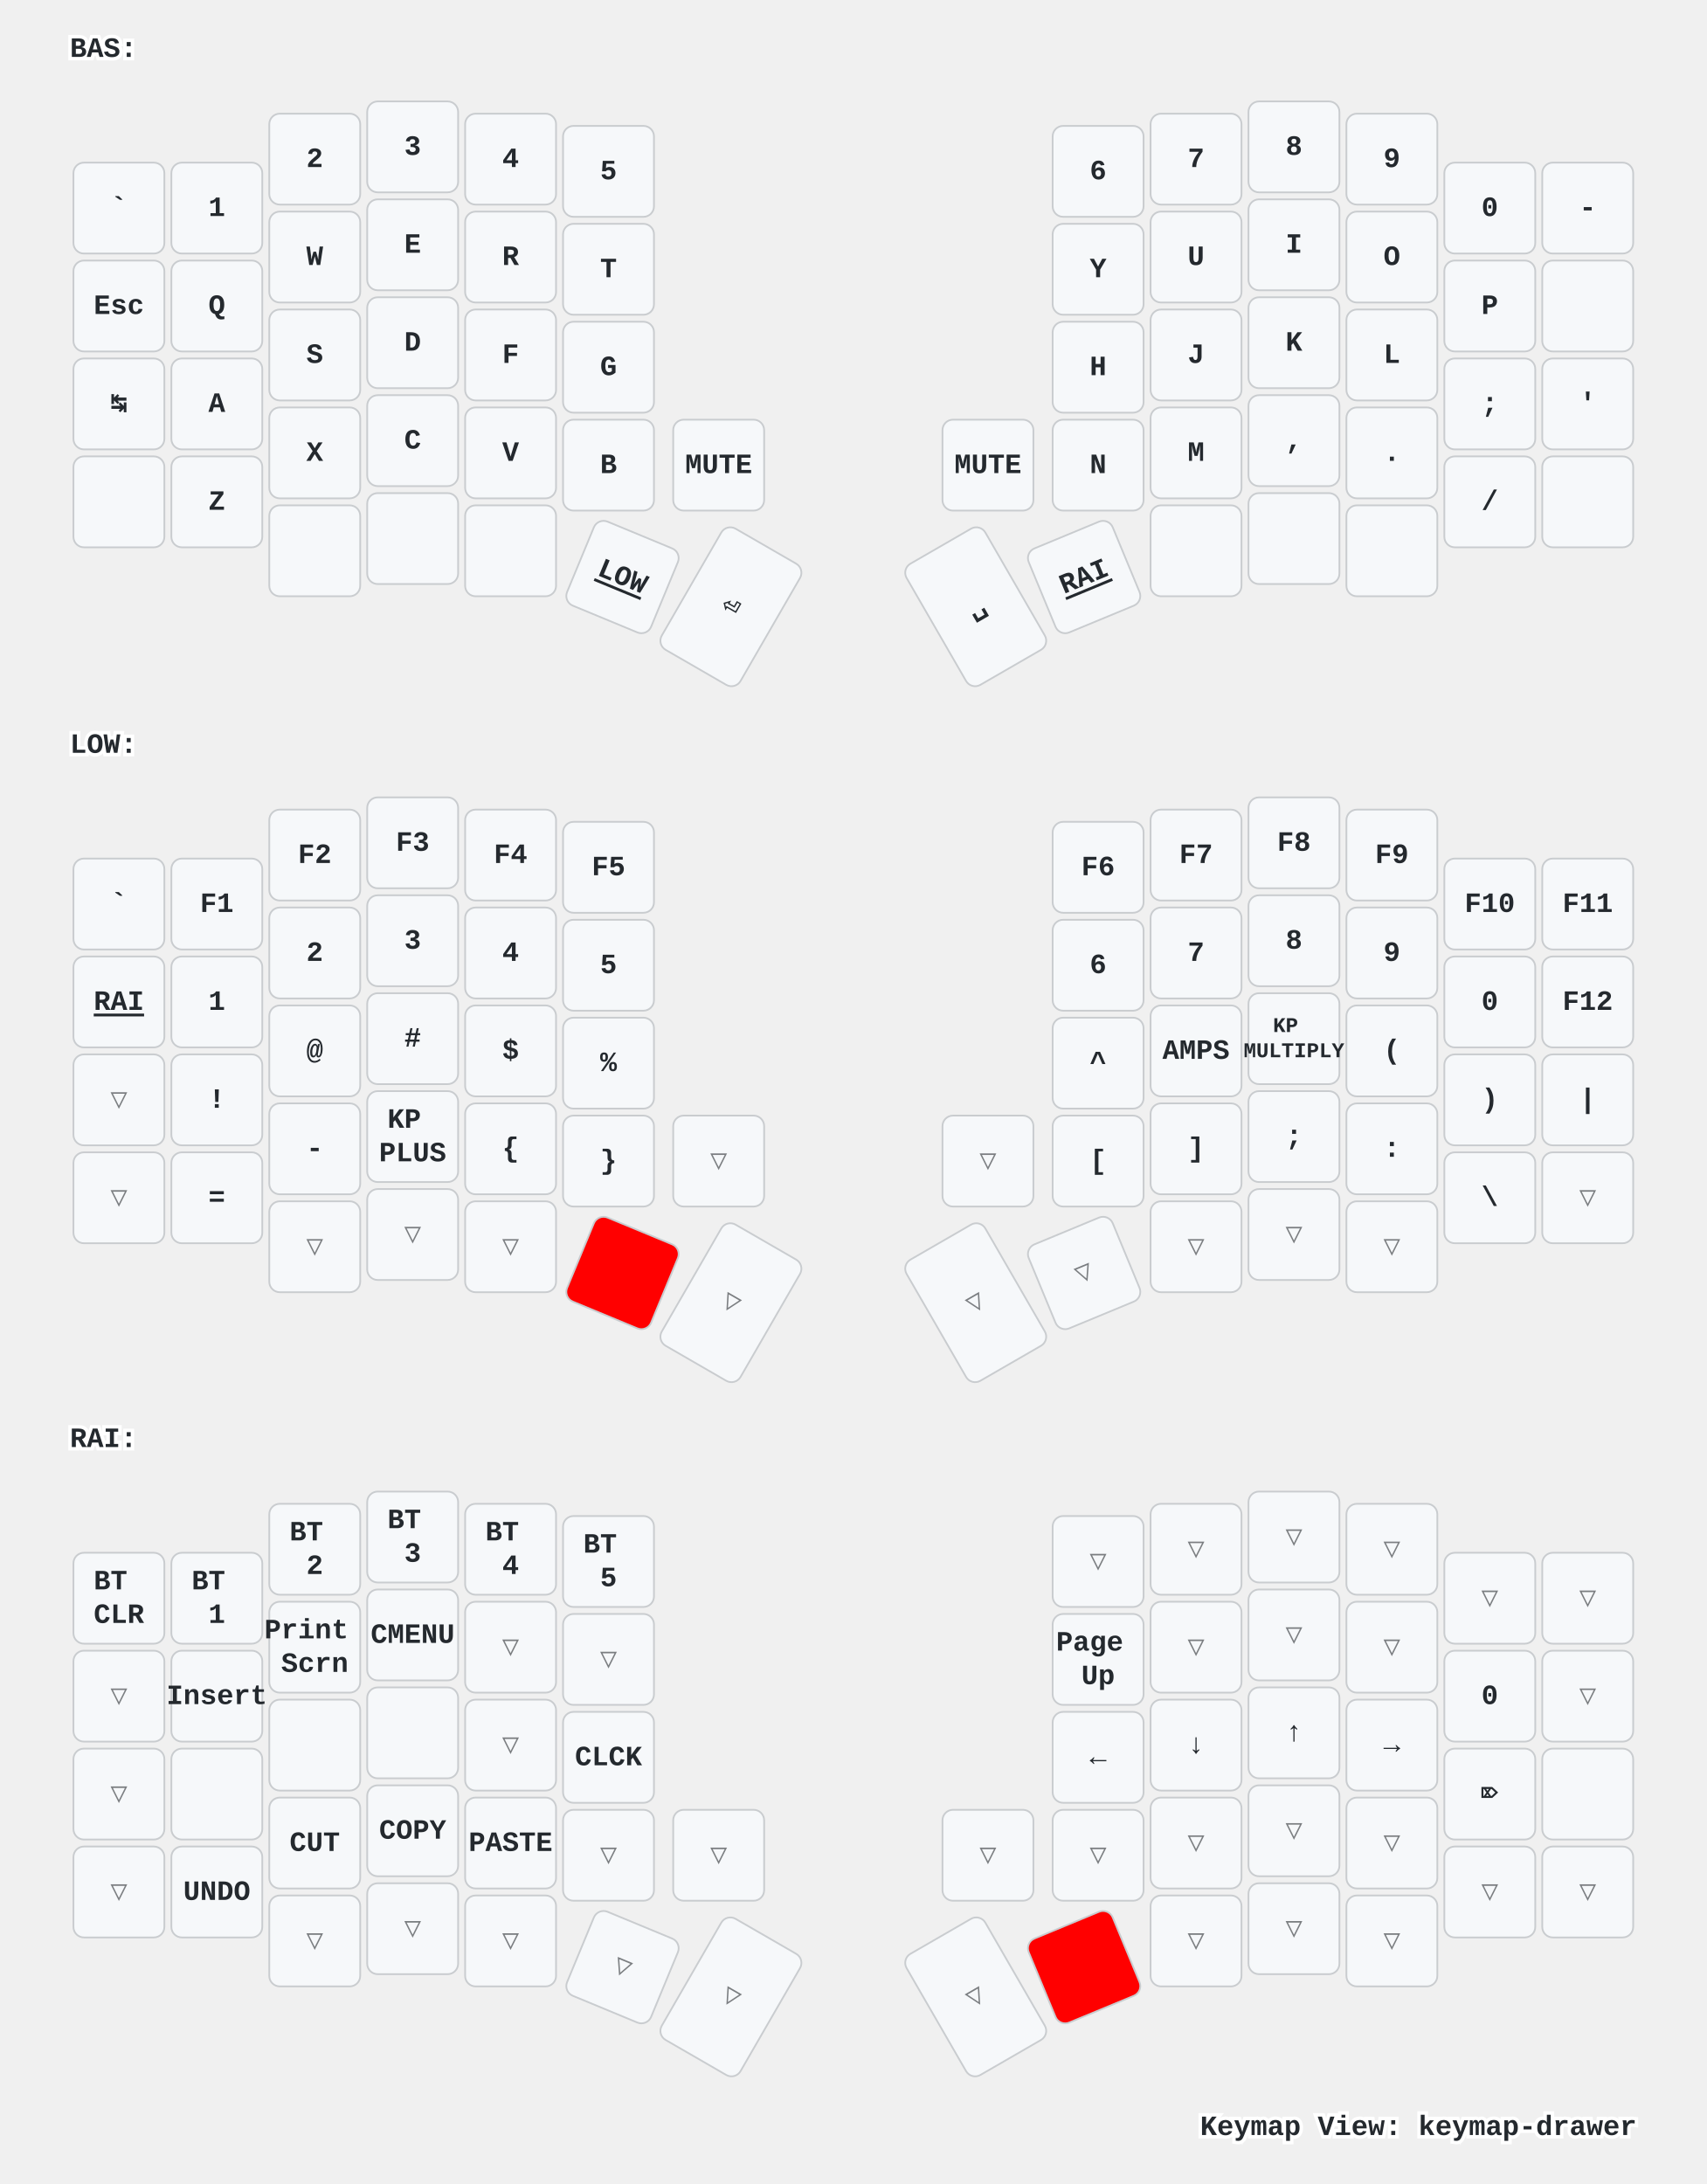
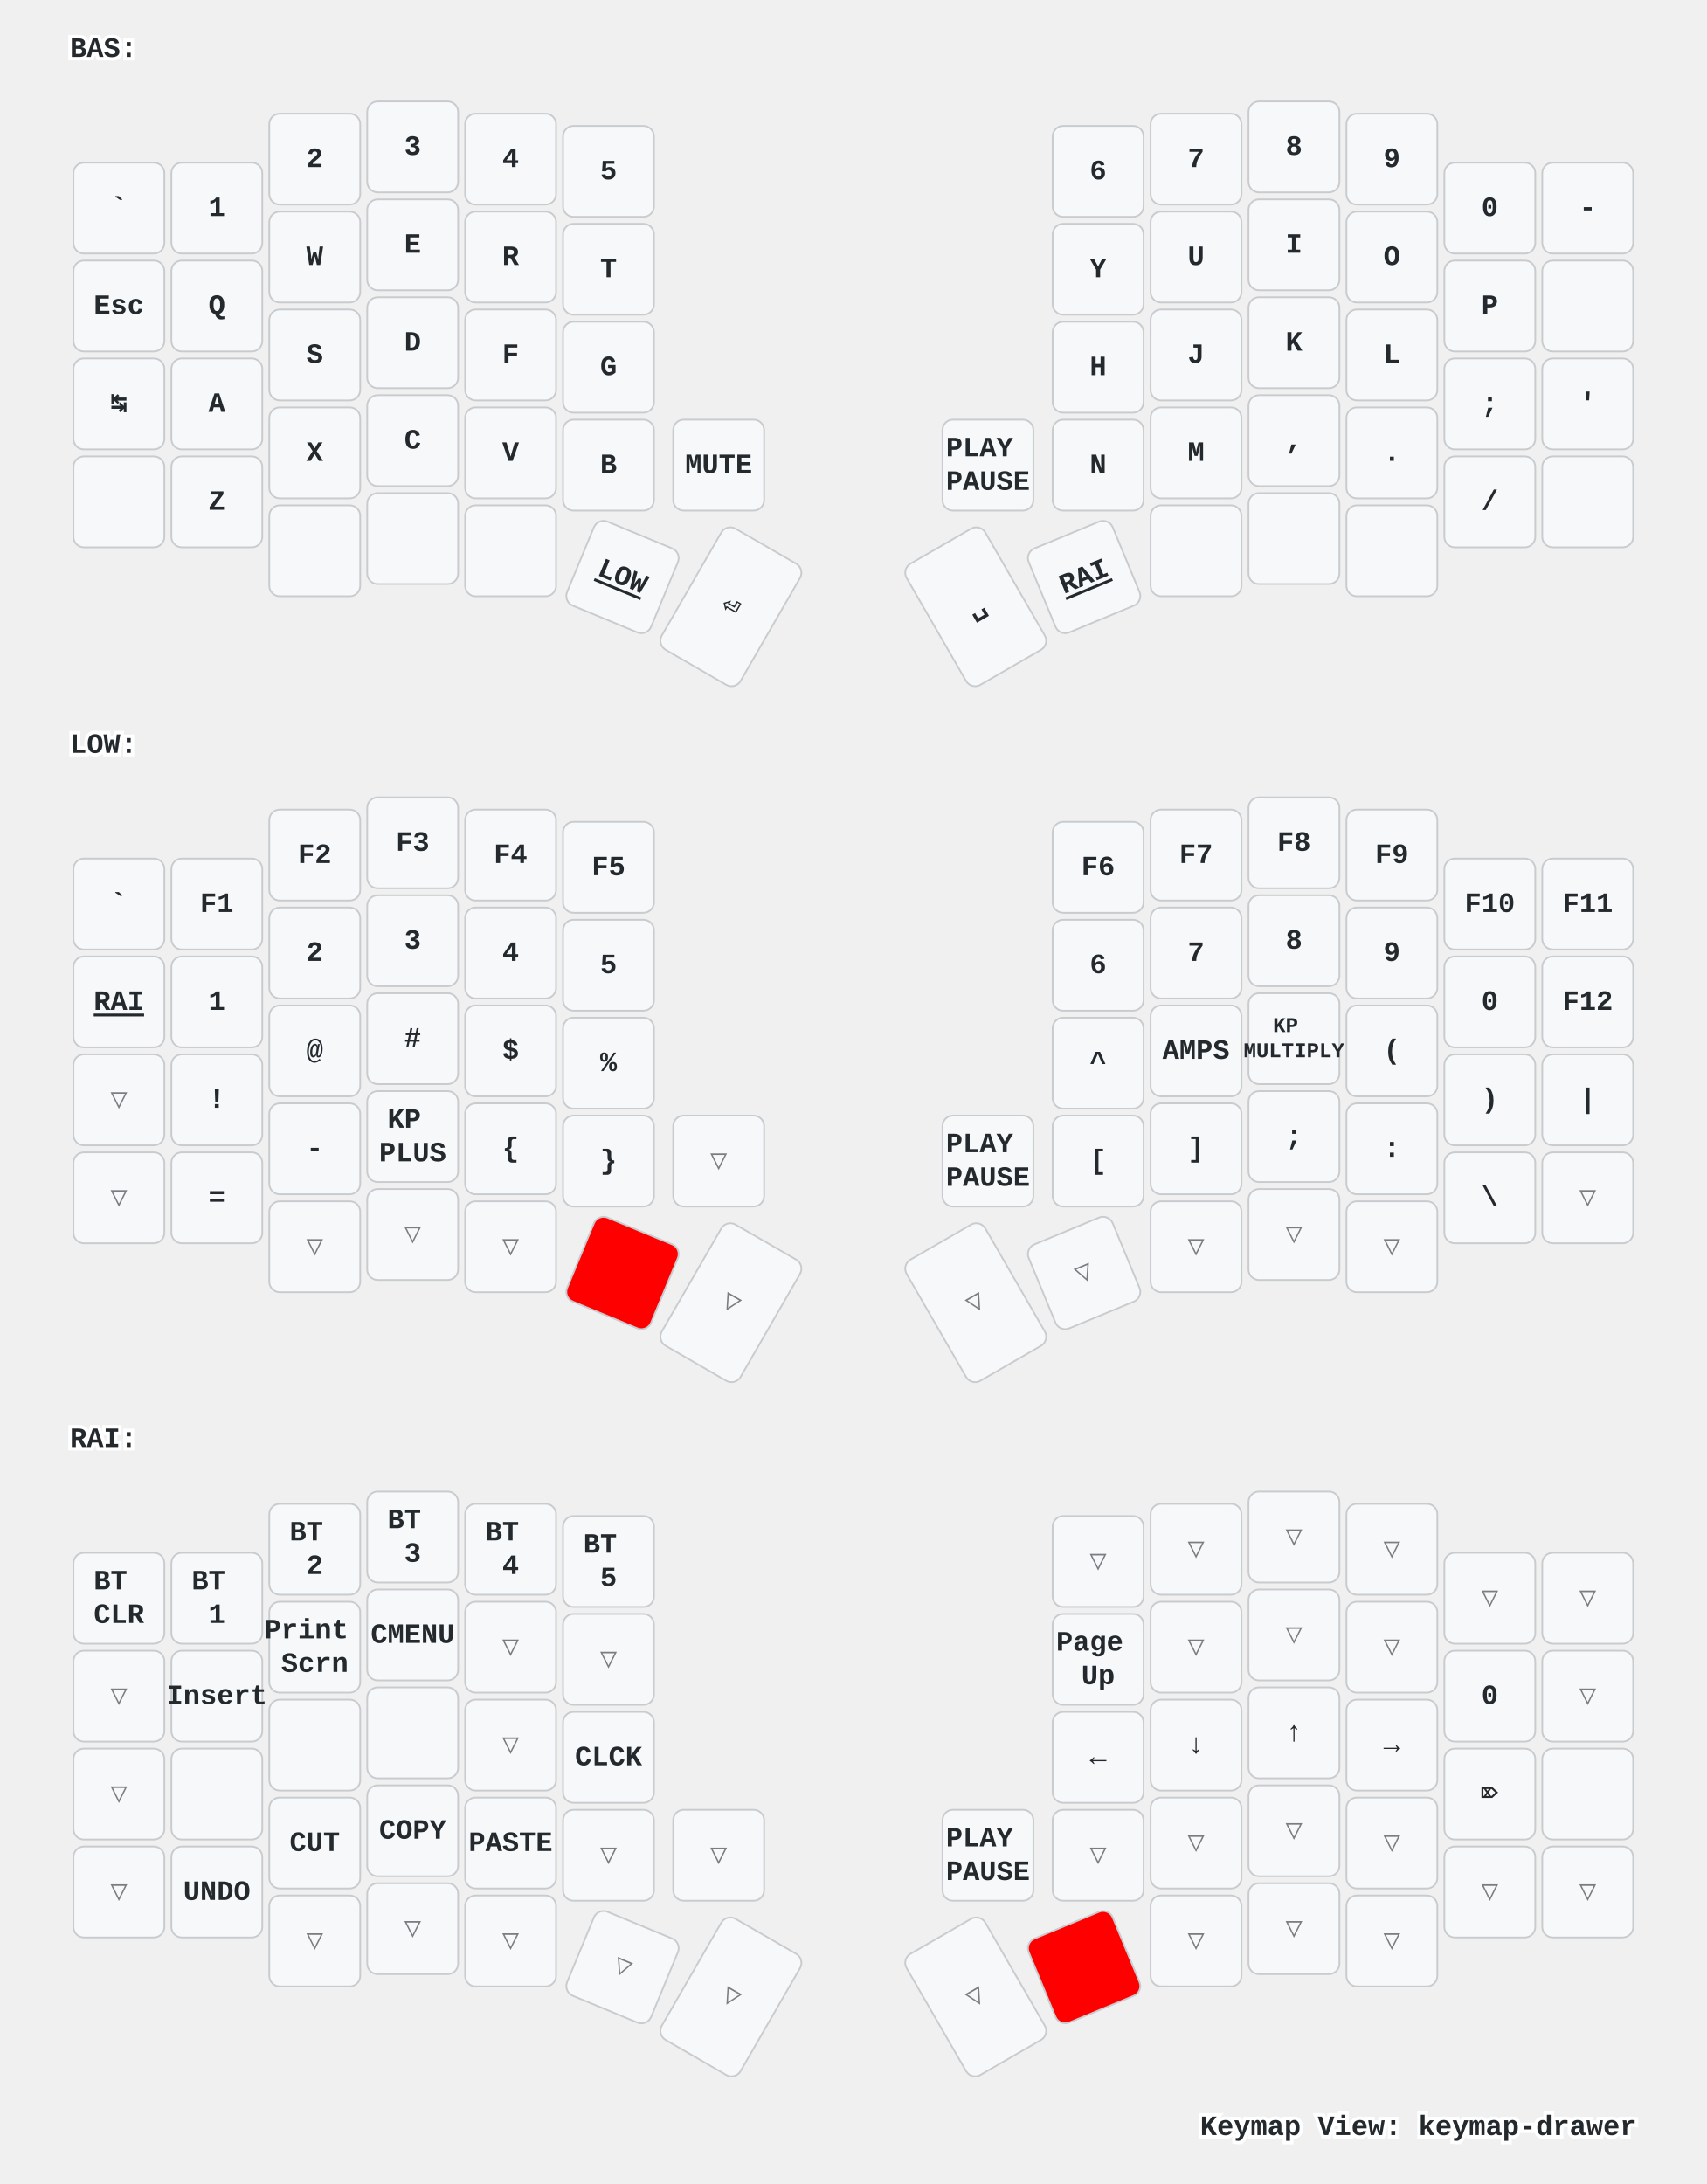
<svg xmlns="http://www.w3.org/2000/svg" xmlns:xlink="http://www.w3.org/1999/xlink" width="976" height="1249" viewBox="0 0 976 1249" class="keymap">
  <defs>/* start glyphs */
<svg id="mdi:apple-keyboard-command">
      <svg id="mdi-apple-keyboard-command" viewBox="0 0 24 24">
        <path d="M6,2A4,4 0 0,1 10,6V8H14V6A4,4 0 0,1 18,2A4,4 0 0,1 22,6A4,4 0 0,1 18,10H16V14H18A4,4 0 0,1 22,18A4,4 0 0,1 18,22A4,4 0 0,1 14,18V16H10V18A4,4 0 0,1 6,22A4,4 0 0,1 2,18A4,4 0 0,1 6,14H8V10H6A4,4 0 0,1 2,6A4,4 0 0,1 6,2M16,18A2,2 0 0,0 18,20A2,2 0 0,0 20,18A2,2 0 0,0 18,16H16V18M14,10H10V14H14V10M6,16A2,2 0 0,0 4,18A2,2 0 0,0 6,20A2,2 0 0,0 8,18V16H6M8,6A2,2 0 0,0 6,4A2,2 0 0,0 4,6A2,2 0 0,0 6,8H8V6M18,8A2,2 0 0,0 20,6A2,2 0 0,0 18,4A2,2 0 0,0 16,6V8H18Z" />
      </svg>
    </svg>
    <svg id="mdi:apple-keyboard-control">
      <svg id="mdi-apple-keyboard-control" viewBox="0 0 24 24">
        <path d="M19.78,11.78L18.36,13.19L12,6.83L5.64,13.19L4.22,11.78L12,4L19.78,11.78Z" />
      </svg>
    </svg>
    <svg id="mdi:apple-keyboard-option">
      <svg id="mdi-apple-keyboard-option" viewBox="0 0 24 24">
        <path d="M3,4H9.11L16.15,18H21V20H14.88L7.84,6H3V4M14,4H21V6H14V4Z" />
      </svg>
    </svg>
    <svg id="mdi:apple-keyboard-shift">
      <svg id="mdi-apple-keyboard-shift" viewBox="0 0 24 24">
        <path d="M15,18V12H17.17L12,6.83L6.83,12H9V18H15M12,4L22,14H17V20H7V14H2L12,4Z" />
      </svg>
    </svg>
    <svg id="mdi:backspace-outline">
      <svg id="mdi-backspace-outline" viewBox="0 0 24 24">
        <path d="M19,15.59L17.59,17L14,13.41L10.41,17L9,15.59L12.59,12L9,8.41L10.41,7L14,10.59L17.59,7L19,8.41L15.41,12L19,15.59M22,3A2,2 0 0,1 24,5V19A2,2 0 0,1 22,21H7C6.31,21 5.77,20.64 5.41,20.11L0,12L5.41,3.88C5.77,3.35 6.31,3 7,3H22M22,5H7L2.28,12L7,19H22V5Z" />
      </svg>
    </svg>
  </defs>/* end glyphs */
<style>/* inherit to force styles through use tags */
svg path {
    fill: inherit;
}

/* font and background color specifications */
svg.keymap {
    font-family: SFMono-Regular,Consolas,Liberation Mono,Menlo,monospace;
    font-size: 14px;
    font-kerning: normal;
    text-rendering: optimizeLegibility;
    fill: #24292e;
}

/* default key styling */
rect.key {
    fill: #f6f8fa;
}

rect.key, rect.combo {
    stroke: #c9cccf;
    stroke-width: 1;
}

/* default key side styling, only used is draw_key_sides is set */
rect.side {
    filter: brightness(90%);
}

/* color accent for combo boxes */
rect.combo, rect.combo-separate {
    fill: #cdf;
}

/* color accent for held keys */
rect.held, rect.combo.held {
    fill: #fdd;
}

/* color accent for ghost (optional) keys */
rect.ghost, rect.combo.ghost {
    stroke-dasharray: 4, 4;
    stroke-width: 2;
}

text {
    text-anchor: middle;
    dominant-baseline: middle;
}

/* styling for layer labels */
text.label {
    font-weight: bold;
    text-anchor: start;
    stroke: white;
    stroke-width: 4;
    paint-order: stroke;
}

/* styling for optional footer */
text.footer {
    text-anchor: end;
    dominant-baseline: auto;
    stroke: white;
    stroke-width: 4;
    paint-order: stroke;
}

/* styling for combo tap, and key non-tap label text */
text.combo, text.hold, text.shifted, text.left, text.right {
    font-size: 11px;
}

text.hold {
    text-anchor: middle;
    dominant-baseline: auto;
}

text.shifted {
    text-anchor: middle;
    dominant-baseline: hanging;
}

text.left {
    text-anchor: start;
}

text.right {
    text-anchor: end;
}

text.layer-activator {
    text-decoration: underline;
}

/* styling for hold/shifted label text in combo box */
text.combo.hold, text.combo.shifted, text.combo.left, text.combo.right {
    font-size: 8px;
}

/* lighter symbol for transparent keys */
text.trans {
    fill: #7b7e81;
}

/* styling for combo dendrons */
path.combo {
    stroke-width: 1;
    stroke: gray;
    fill: none;
}

/* Start Tabler Icons Cleanup */
/* cannot use height/width with glyphs */
.icon-tabler &gt; path {
    fill: inherit;
    stroke: inherit;
    stroke-width: 2;
}
/* hide tabler's default box */
.icon-tabler &gt; path[stroke="none"][fill="none"] {
    visibility: hidden;
}
/* End Tabler Icons Cleanup */

/* For default sytles, see https://github.com/caksoylar/keymap-drawer/blob/main/keymap_drawer/config.py#L85 */

svg.keymap {
  font-family: Ubuntu Mono, Inconsolata, Consolas, Liberation Mono, Menlo, monospace;
  font-size: 16px;
  font-weight: bold;
  text-rendering: optimizeLegibility;
}

/* Color accent for held keys
red = #f00
green = #0f0
blue = #00f
yellow = #ff0
cyan = #0ff
magenta = #f0f
white = #fff
black = #000
grey = #888
light grey = #ccc
#ffc
*/
rect.held, rect.combo.held {
    fill: #f00;
}

/* Technique borrowed and extended from https://github.com/englmaxi/zmk-config/blob/master/keymap-drawer/config.yaml */
.sym_sub_text.tap {
  translate: -5px 2px;
  font-size: 20px;
}
.sym_sub_text.shifted {
  translate: 10px 13px;
  font-size: 10px;
  opacity: 1.0;
}
.combo.sym_sub_text.tap {
  translate: -1px 1px;
}
.combo.sym_sub_text.shifted {
  translate: 7px 5px;
  font-size: 10px;
  opacity: 1.0;
}

/* Toggle */
.toggle.shifted {
  translate: -10px 12px;
}

.toggle.hold {
  translate: 13px -23px;
}

/* Variant for tap-dances */
.tap_dance.tap {
  translate: -7px 0px;
  font-size: 12px;
}
.tap_dance.shifted {
  translate: 7px 17px;
  font-size: 12px;
  opacity: 1.0;
}

/* Variant for symbol next to symbol */
.sym_by_sym.tap {
  translate: -6px 0px;
}
.sym_by_sym.shifted {
  translate: 10px 12px;
  opacity: 1.0;
}

.combo.sym_by_sym.tap {
  translate: -35px 0px;
}
.combo.sym_by_sym.shifted {
  translate: 35px 20px;
  opacity: 1.0;
}

.combo.sym_by_sym.hold {
  visibility: hidden;
}

/* hide hold box for combo sym_by_sym */
.combo.sym_by_sym.hold &gt; path[stroke="none"][fill="none"] {
  visibility: hidden;
}
</style>
  <g transform="translate(40, 0)" class="layer-BAS">
    <text x="0" y="28" class="label" id="BAS">BAS:</text>
    <g transform="translate(0, 56)">
      <g transform="translate(28, 63)" class="key keypos-0">
        <rect rx="6" ry="6" x="-26" y="-26" width="52" height="52" class="key" />
        <text x="0" y="0" class="key tap">`</text>
      </g>
      <g transform="translate(84, 63)" class="key keypos-1">
        <rect rx="6" ry="6" x="-26" y="-26" width="52" height="52" class="key" />
        <text x="0" y="0" class="key tap">1</text>
      </g>
      <g transform="translate(140, 35)" class="key keypos-2">
        <rect rx="6" ry="6" x="-26" y="-26" width="52" height="52" class="key" />
        <text x="0" y="0" class="key tap">2</text>
      </g>
      <g transform="translate(196, 28)" class="key keypos-3">
        <rect rx="6" ry="6" x="-26" y="-26" width="52" height="52" class="key" />
        <text x="0" y="0" class="key tap">3</text>
      </g>
      <g transform="translate(252, 35)" class="key keypos-4">
        <rect rx="6" ry="6" x="-26" y="-26" width="52" height="52" class="key" />
        <text x="0" y="0" class="key tap">4</text>
      </g>
      <g transform="translate(308, 42)" class="key keypos-5">
        <rect rx="6" ry="6" x="-26" y="-26" width="52" height="52" class="key" />
        <text x="0" y="0" class="key tap">5</text>
      </g>
      <g transform="translate(588, 42)" class="key keypos-6">
        <rect rx="6" ry="6" x="-26" y="-26" width="52" height="52" class="key" />
        <text x="0" y="0" class="key tap">6</text>
      </g>
      <g transform="translate(644, 35)" class="key keypos-7">
        <rect rx="6" ry="6" x="-26" y="-26" width="52" height="52" class="key" />
        <text x="0" y="0" class="key tap">7</text>
      </g>
      <g transform="translate(700, 28)" class="key keypos-8">
        <rect rx="6" ry="6" x="-26" y="-26" width="52" height="52" class="key" />
        <text x="0" y="0" class="key tap">8</text>
      </g>
      <g transform="translate(756, 35)" class="key keypos-9">
        <rect rx="6" ry="6" x="-26" y="-26" width="52" height="52" class="key" />
        <text x="0" y="0" class="key tap">9</text>
      </g>
      <g transform="translate(812, 63)" class="key keypos-10">
        <rect rx="6" ry="6" x="-26" y="-26" width="52" height="52" class="key" />
        <text x="0" y="0" class="key tap">0</text>
      </g>
      <g transform="translate(868, 63)" class="key keypos-11">
        <rect rx="6" ry="6" x="-26" y="-26" width="52" height="52" class="key" />
        <text x="0" y="0" class="key tap">-</text>
      </g>
      <g transform="translate(28, 119)" class="key keypos-12">
        <rect rx="6" ry="6" x="-26" y="-26" width="52" height="52" class="key" />
        <text x="0" y="0" class="key tap">Esc</text>
      </g>
      <g transform="translate(84, 119)" class="key keypos-13">
        <rect rx="6" ry="6" x="-26" y="-26" width="52" height="52" class="key" />
        <text x="0" y="0" class="key tap">Q</text>
      </g>
      <g transform="translate(140, 91)" class="key keypos-14">
        <rect rx="6" ry="6" x="-26" y="-26" width="52" height="52" class="key" />
        <text x="0" y="0" class="key tap">W</text>
      </g>
      <g transform="translate(196, 84)" class="key keypos-15">
        <rect rx="6" ry="6" x="-26" y="-26" width="52" height="52" class="key" />
        <text x="0" y="0" class="key tap">E</text>
      </g>
      <g transform="translate(252, 91)" class="key keypos-16">
        <rect rx="6" ry="6" x="-26" y="-26" width="52" height="52" class="key" />
        <text x="0" y="0" class="key tap">R</text>
      </g>
      <g transform="translate(308, 98)" class="key keypos-17">
        <rect rx="6" ry="6" x="-26" y="-26" width="52" height="52" class="key" />
        <text x="0" y="0" class="key tap">T</text>
      </g>
      <g transform="translate(588, 98)" class="key keypos-18">
        <rect rx="6" ry="6" x="-26" y="-26" width="52" height="52" class="key" />
        <text x="0" y="0" class="key tap">Y</text>
      </g>
      <g transform="translate(644, 91)" class="key keypos-19">
        <rect rx="6" ry="6" x="-26" y="-26" width="52" height="52" class="key" />
        <text x="0" y="0" class="key tap">U</text>
      </g>
      <g transform="translate(700, 84)" class="key keypos-20">
        <rect rx="6" ry="6" x="-26" y="-26" width="52" height="52" class="key" />
        <text x="0" y="0" class="key tap">I</text>
      </g>
      <g transform="translate(756, 91)" class="key keypos-21">
        <rect rx="6" ry="6" x="-26" y="-26" width="52" height="52" class="key" />
        <text x="0" y="0" class="key tap">O</text>
      </g>
      <g transform="translate(812, 119)" class="key keypos-22">
        <rect rx="6" ry="6" x="-26" y="-26" width="52" height="52" class="key" />
        <text x="0" y="0" class="key tap">P</text>
      </g>
      <g transform="translate(868, 119)" class="key keypos-23">
        <rect rx="6" ry="6" x="-26" y="-26" width="52" height="52" class="key" />
        <use href="#mdi:backspace-outline" xlink:href="#mdi:backspace-outline" x="-9" y="-9" height="18" width="18.0" class="key tap glyph mdi:backspace-outline" />
      </g>
      <g transform="translate(28, 175)" class="key keypos-24">
        <rect rx="6" ry="6" x="-26" y="-26" width="52" height="52" class="key" />
        <text x="0" y="0" class="key tap">↹</text>
      </g>
      <g transform="translate(84, 175)" class="key keypos-25">
        <rect rx="6" ry="6" x="-26" y="-26" width="52" height="52" class="key" />
        <text x="0" y="0" class="key tap">A</text>
      </g>
      <g transform="translate(140, 147)" class="key keypos-26">
        <rect rx="6" ry="6" x="-26" y="-26" width="52" height="52" class="key" />
        <text x="0" y="0" class="key tap">S</text>
      </g>
      <g transform="translate(196, 140)" class="key keypos-27">
        <rect rx="6" ry="6" x="-26" y="-26" width="52" height="52" class="key" />
        <text x="0" y="0" class="key tap">D</text>
      </g>
      <g transform="translate(252, 147)" class="key keypos-28">
        <rect rx="6" ry="6" x="-26" y="-26" width="52" height="52" class="key" />
        <text x="0" y="0" class="key tap">F</text>
      </g>
      <g transform="translate(308, 154)" class="key keypos-29">
        <rect rx="6" ry="6" x="-26" y="-26" width="52" height="52" class="key" />
        <text x="0" y="0" class="key tap">G</text>
      </g>
      <g transform="translate(588, 154)" class="key keypos-30">
        <rect rx="6" ry="6" x="-26" y="-26" width="52" height="52" class="key" />
        <text x="0" y="0" class="key tap">H</text>
      </g>
      <g transform="translate(644, 147)" class="key keypos-31">
        <rect rx="6" ry="6" x="-26" y="-26" width="52" height="52" class="key" />
        <text x="0" y="0" class="key tap">J</text>
      </g>
      <g transform="translate(700, 140)" class="key keypos-32">
        <rect rx="6" ry="6" x="-26" y="-26" width="52" height="52" class="key" />
        <text x="0" y="0" class="key tap">K</text>
      </g>
      <g transform="translate(756, 147)" class="key keypos-33">
        <rect rx="6" ry="6" x="-26" y="-26" width="52" height="52" class="key" />
        <text x="0" y="0" class="key tap">L</text>
      </g>
      <g transform="translate(812, 175)" class="key keypos-34">
        <rect rx="6" ry="6" x="-26" y="-26" width="52" height="52" class="key" />
        <text x="0" y="0" class="key tap">;</text>
      </g>
      <g transform="translate(868, 175)" class="key keypos-35">
        <rect rx="6" ry="6" x="-26" y="-26" width="52" height="52" class="key" />
        <text x="0" y="0" class="key tap">'</text>
      </g>
      <g transform="translate(28, 231)" class="key keypos-36">
        <rect rx="6" ry="6" x="-26" y="-26" width="52" height="52" class="key" />
        <use href="#mdi:apple-keyboard-shift" xlink:href="#mdi:apple-keyboard-shift" x="-9" y="-9" height="18" width="18.0" class="key tap glyph mdi:apple-keyboard-shift" />
      </g>
      <g transform="translate(84, 231)" class="key keypos-37">
        <rect rx="6" ry="6" x="-26" y="-26" width="52" height="52" class="key" />
        <text x="0" y="0" class="key tap">Z</text>
      </g>
      <g transform="translate(140, 203)" class="key keypos-38">
        <rect rx="6" ry="6" x="-26" y="-26" width="52" height="52" class="key" />
        <text x="0" y="0" class="key tap">X</text>
      </g>
      <g transform="translate(196, 196)" class="key keypos-39">
        <rect rx="6" ry="6" x="-26" y="-26" width="52" height="52" class="key" />
        <text x="0" y="0" class="key tap">C</text>
      </g>
      <g transform="translate(252, 203)" class="key keypos-40">
        <rect rx="6" ry="6" x="-26" y="-26" width="52" height="52" class="key" />
        <text x="0" y="0" class="key tap">V</text>
      </g>
      <g transform="translate(308, 210)" class="key keypos-41">
        <rect rx="6" ry="6" x="-26" y="-26" width="52" height="52" class="key" />
        <text x="0" y="0" class="key tap">B</text>
      </g>
      <g transform="translate(371, 210)" class="key keypos-42">
        <rect rx="6" ry="6" x="-26" y="-26" width="52" height="52" class="key" />
        <text x="0" y="0" class="key tap">MUTE</text>
      </g>
      <g transform="translate(525, 210)" class="key keypos-43">
        <rect rx="6" ry="6" x="-26" y="-26" width="52" height="52" class="key" />
-         <text x="0" y="0" class="key tap">MUTE</text>
+         <text x="0" y="0" class="key tap">
+           <tspan x="0" dy="-0.6em">PLAY</tspan>
+           <tspan x="0" dy="1.2em">PAUSE</tspan>
+         </text>
      </g>
      <g transform="translate(588, 210)" class="key keypos-44">
        <rect rx="6" ry="6" x="-26" y="-26" width="52" height="52" class="key" />
        <text x="0" y="0" class="key tap">N</text>
      </g>
      <g transform="translate(644, 203)" class="key keypos-45">
        <rect rx="6" ry="6" x="-26" y="-26" width="52" height="52" class="key" />
        <text x="0" y="0" class="key tap">M</text>
      </g>
      <g transform="translate(700, 196)" class="key keypos-46">
        <rect rx="6" ry="6" x="-26" y="-26" width="52" height="52" class="key" />
        <text x="0" y="0" class="key tap">,</text>
      </g>
      <g transform="translate(756, 203)" class="key keypos-47">
        <rect rx="6" ry="6" x="-26" y="-26" width="52" height="52" class="key" />
        <text x="0" y="0" class="key tap">.</text>
      </g>
      <g transform="translate(812, 231)" class="key keypos-48">
        <rect rx="6" ry="6" x="-26" y="-26" width="52" height="52" class="key" />
        <text x="0" y="0" class="key tap">/</text>
      </g>
      <g transform="translate(868, 231)" class="key keypos-49">
        <rect rx="6" ry="6" x="-26" y="-26" width="52" height="52" class="key" />
        <use href="#mdi:apple-keyboard-shift" xlink:href="#mdi:apple-keyboard-shift" x="-9" y="-9" height="18" width="18.0" class="key tap glyph mdi:apple-keyboard-shift" />
      </g>
      <g transform="translate(140, 259)" class="key keypos-50">
        <rect rx="6" ry="6" x="-26" y="-26" width="52" height="52" class="key" />
        <use href="#mdi:apple-keyboard-command" xlink:href="#mdi:apple-keyboard-command" x="-9" y="-9" height="18" width="18.0" class="key tap glyph mdi:apple-keyboard-command" />
      </g>
      <g transform="translate(196, 252)" class="key keypos-51">
        <rect rx="6" ry="6" x="-26" y="-26" width="52" height="52" class="key" />
        <use href="#mdi:apple-keyboard-option" xlink:href="#mdi:apple-keyboard-option" x="-9" y="-9" height="18" width="18.0" class="key tap glyph mdi:apple-keyboard-option" />
      </g>
      <g transform="translate(252, 259)" class="key keypos-52">
        <rect rx="6" ry="6" x="-26" y="-26" width="52" height="52" class="key" />
        <use href="#mdi:apple-keyboard-control" xlink:href="#mdi:apple-keyboard-control" x="-9" y="-9" height="18" width="18.0" class="key tap glyph mdi:apple-keyboard-control" />
      </g>
      <g transform="translate(316, 274) rotate(22.5)" class="key keypos-53">
        <rect rx="6" ry="6" x="-26" y="-26" width="52" height="52" class="key" />
        <a href="#LOW">
          <text x="0" y="0" class="key tap layer-activator">LOW</text>
        </a>
      </g>
      <g transform="translate(378, 291) rotate(30.0)" class="key keypos-54">
        <rect rx="6" ry="6" x="-26" y="-40" width="52" height="80" class="key" />
        <text x="0" y="0" class="key tap">⏎</text>
      </g>
      <g transform="translate(518, 291) rotate(-30.0)" class="key keypos-55">
        <rect rx="6" ry="6" x="-26" y="-40" width="52" height="80" class="key" />
        <text x="0" y="0" class="key tap">␣</text>
      </g>
      <g transform="translate(580, 274) rotate(-22.5)" class="key keypos-56">
        <rect rx="6" ry="6" x="-26" y="-26" width="52" height="52" class="key" />
        <a href="#RAI">
          <text x="0" y="0" class="key tap layer-activator">RAI</text>
        </a>
      </g>
      <g transform="translate(644, 259)" class="key keypos-57">
        <rect rx="6" ry="6" x="-26" y="-26" width="52" height="52" class="key" />
        <use href="#mdi:apple-keyboard-control" xlink:href="#mdi:apple-keyboard-control" x="-9" y="-9" height="18" width="18.0" class="key tap glyph mdi:apple-keyboard-control" />
      </g>
      <g transform="translate(700, 252)" class="key keypos-58">
        <rect rx="6" ry="6" x="-26" y="-26" width="52" height="52" class="key" />
        <use href="#mdi:apple-keyboard-option" xlink:href="#mdi:apple-keyboard-option" x="-9" y="-9" height="18" width="18.0" class="key tap glyph mdi:apple-keyboard-option" />
      </g>
      <g transform="translate(756, 259)" class="key keypos-59">
        <rect rx="6" ry="6" x="-26" y="-26" width="52" height="52" class="key" />
        <use href="#mdi:apple-keyboard-command" xlink:href="#mdi:apple-keyboard-command" x="-9" y="-9" height="18" width="18.0" class="key tap glyph mdi:apple-keyboard-command" />
      </g>
    </g>
  </g>
  <g transform="translate(40, 398)" class="layer-LOW">
    <text x="0" y="28" class="label" id="LOW">LOW:</text>
    <g transform="translate(0, 56)">
      <g transform="translate(28, 63)" class="key keypos-0">
        <rect rx="6" ry="6" x="-26" y="-26" width="52" height="52" class="key" />
        <text x="0" y="0" class="key tap">`</text>
      </g>
      <g transform="translate(84, 63)" class="key keypos-1">
        <rect rx="6" ry="6" x="-26" y="-26" width="52" height="52" class="key" />
        <text x="0" y="0" class="key tap">F1</text>
      </g>
      <g transform="translate(140, 35)" class="key keypos-2">
        <rect rx="6" ry="6" x="-26" y="-26" width="52" height="52" class="key" />
        <text x="0" y="0" class="key tap">F2</text>
      </g>
      <g transform="translate(196, 28)" class="key keypos-3">
        <rect rx="6" ry="6" x="-26" y="-26" width="52" height="52" class="key" />
        <text x="0" y="0" class="key tap">F3</text>
      </g>
      <g transform="translate(252, 35)" class="key keypos-4">
        <rect rx="6" ry="6" x="-26" y="-26" width="52" height="52" class="key" />
        <text x="0" y="0" class="key tap">F4</text>
      </g>
      <g transform="translate(308, 42)" class="key keypos-5">
        <rect rx="6" ry="6" x="-26" y="-26" width="52" height="52" class="key" />
        <text x="0" y="0" class="key tap">F5</text>
      </g>
      <g transform="translate(588, 42)" class="key keypos-6">
        <rect rx="6" ry="6" x="-26" y="-26" width="52" height="52" class="key" />
        <text x="0" y="0" class="key tap">F6</text>
      </g>
      <g transform="translate(644, 35)" class="key keypos-7">
        <rect rx="6" ry="6" x="-26" y="-26" width="52" height="52" class="key" />
        <text x="0" y="0" class="key tap">F7</text>
      </g>
      <g transform="translate(700, 28)" class="key keypos-8">
        <rect rx="6" ry="6" x="-26" y="-26" width="52" height="52" class="key" />
        <text x="0" y="0" class="key tap">F8</text>
      </g>
      <g transform="translate(756, 35)" class="key keypos-9">
        <rect rx="6" ry="6" x="-26" y="-26" width="52" height="52" class="key" />
        <text x="0" y="0" class="key tap">F9</text>
      </g>
      <g transform="translate(812, 63)" class="key keypos-10">
        <rect rx="6" ry="6" x="-26" y="-26" width="52" height="52" class="key" />
        <text x="0" y="0" class="key tap">F10</text>
      </g>
      <g transform="translate(868, 63)" class="key keypos-11">
        <rect rx="6" ry="6" x="-26" y="-26" width="52" height="52" class="key" />
        <text x="0" y="0" class="key tap">F11</text>
      </g>
      <g transform="translate(28, 119)" class="key keypos-12">
        <rect rx="6" ry="6" x="-26" y="-26" width="52" height="52" class="key" />
        <a href="#RAI">
          <text x="0" y="0" class="key tap layer-activator">RAI</text>
        </a>
      </g>
      <g transform="translate(84, 119)" class="key keypos-13">
        <rect rx="6" ry="6" x="-26" y="-26" width="52" height="52" class="key" />
        <text x="0" y="0" class="key tap">1</text>
      </g>
      <g transform="translate(140, 91)" class="key keypos-14">
        <rect rx="6" ry="6" x="-26" y="-26" width="52" height="52" class="key" />
        <text x="0" y="0" class="key tap">2</text>
      </g>
      <g transform="translate(196, 84)" class="key keypos-15">
        <rect rx="6" ry="6" x="-26" y="-26" width="52" height="52" class="key" />
        <text x="0" y="0" class="key tap">3</text>
      </g>
      <g transform="translate(252, 91)" class="key keypos-16">
        <rect rx="6" ry="6" x="-26" y="-26" width="52" height="52" class="key" />
        <text x="0" y="0" class="key tap">4</text>
      </g>
      <g transform="translate(308, 98)" class="key keypos-17">
        <rect rx="6" ry="6" x="-26" y="-26" width="52" height="52" class="key" />
        <text x="0" y="0" class="key tap">5</text>
      </g>
      <g transform="translate(588, 98)" class="key keypos-18">
        <rect rx="6" ry="6" x="-26" y="-26" width="52" height="52" class="key" />
        <text x="0" y="0" class="key tap">6</text>
      </g>
      <g transform="translate(644, 91)" class="key keypos-19">
        <rect rx="6" ry="6" x="-26" y="-26" width="52" height="52" class="key" />
        <text x="0" y="0" class="key tap">7</text>
      </g>
      <g transform="translate(700, 84)" class="key keypos-20">
        <rect rx="6" ry="6" x="-26" y="-26" width="52" height="52" class="key" />
        <text x="0" y="0" class="key tap">8</text>
      </g>
      <g transform="translate(756, 91)" class="key keypos-21">
        <rect rx="6" ry="6" x="-26" y="-26" width="52" height="52" class="key" />
        <text x="0" y="0" class="key tap">9</text>
      </g>
      <g transform="translate(812, 119)" class="key keypos-22">
        <rect rx="6" ry="6" x="-26" y="-26" width="52" height="52" class="key" />
        <text x="0" y="0" class="key tap">0</text>
      </g>
      <g transform="translate(868, 119)" class="key keypos-23">
        <rect rx="6" ry="6" x="-26" y="-26" width="52" height="52" class="key" />
        <text x="0" y="0" class="key tap">F12</text>
      </g>
      <g transform="translate(28, 175)" class="key trans keypos-24">
        <rect rx="6" ry="6" x="-26" y="-26" width="52" height="52" class="key trans" />
        <text x="0" y="0" class="key trans tap">▽</text>
      </g>
      <g transform="translate(84, 175)" class="key keypos-25">
        <rect rx="6" ry="6" x="-26" y="-26" width="52" height="52" class="key" />
        <text x="0" y="0" class="key tap">!</text>
      </g>
      <g transform="translate(140, 147)" class="key keypos-26">
        <rect rx="6" ry="6" x="-26" y="-26" width="52" height="52" class="key" />
        <text x="0" y="0" class="key tap">@</text>
      </g>
      <g transform="translate(196, 140)" class="key keypos-27">
        <rect rx="6" ry="6" x="-26" y="-26" width="52" height="52" class="key" />
        <text x="0" y="0" class="key tap">#</text>
      </g>
      <g transform="translate(252, 147)" class="key keypos-28">
        <rect rx="6" ry="6" x="-26" y="-26" width="52" height="52" class="key" />
        <text x="0" y="0" class="key tap">$</text>
      </g>
      <g transform="translate(308, 154)" class="key keypos-29">
        <rect rx="6" ry="6" x="-26" y="-26" width="52" height="52" class="key" />
        <text x="0" y="0" class="key tap">%</text>
      </g>
      <g transform="translate(588, 154)" class="key keypos-30">
        <rect rx="6" ry="6" x="-26" y="-26" width="52" height="52" class="key" />
        <text x="0" y="0" class="key tap">^</text>
      </g>
      <g transform="translate(644, 147)" class="key keypos-31">
        <rect rx="6" ry="6" x="-26" y="-26" width="52" height="52" class="key" />
        <text x="0" y="0" class="key tap">AMPS</text>
      </g>
      <g transform="translate(700, 140)" class="key keypos-32">
        <rect rx="6" ry="6" x="-26" y="-26" width="52" height="52" class="key" />
        <text x="0" y="0" class="key tap">
          <tspan x="0" dy="-0.6em" style="font-size: 75%">KP</tspan>
          <tspan x="0" dy="1.2em" style="font-size: 75%">MULTIPLY</tspan>
        </text>
      </g>
      <g transform="translate(756, 147)" class="key keypos-33">
        <rect rx="6" ry="6" x="-26" y="-26" width="52" height="52" class="key" />
        <text x="0" y="0" class="key tap">(</text>
      </g>
      <g transform="translate(812, 175)" class="key keypos-34">
        <rect rx="6" ry="6" x="-26" y="-26" width="52" height="52" class="key" />
        <text x="0" y="0" class="key tap">)</text>
      </g>
      <g transform="translate(868, 175)" class="key keypos-35">
        <rect rx="6" ry="6" x="-26" y="-26" width="52" height="52" class="key" />
        <text x="0" y="0" class="key tap">|</text>
      </g>
      <g transform="translate(28, 231)" class="key trans keypos-36">
        <rect rx="6" ry="6" x="-26" y="-26" width="52" height="52" class="key trans" />
        <text x="0" y="0" class="key trans tap">▽</text>
      </g>
      <g transform="translate(84, 231)" class="key keypos-37">
        <rect rx="6" ry="6" x="-26" y="-26" width="52" height="52" class="key" />
        <text x="0" y="0" class="key tap">=</text>
      </g>
      <g transform="translate(140, 203)" class="key keypos-38">
        <rect rx="6" ry="6" x="-26" y="-26" width="52" height="52" class="key" />
        <text x="0" y="0" class="key tap">-</text>
      </g>
      <g transform="translate(196, 196)" class="key keypos-39">
        <rect rx="6" ry="6" x="-26" y="-26" width="52" height="52" class="key" />
        <text x="0" y="0" class="key tap">
          <tspan x="0" dy="-0.6em">KP</tspan>
          <tspan x="0" dy="1.2em">PLUS</tspan>
        </text>
      </g>
      <g transform="translate(252, 203)" class="key keypos-40">
        <rect rx="6" ry="6" x="-26" y="-26" width="52" height="52" class="key" />
        <text x="0" y="0" class="key tap">{</text>
      </g>
      <g transform="translate(308, 210)" class="key keypos-41">
        <rect rx="6" ry="6" x="-26" y="-26" width="52" height="52" class="key" />
        <text x="0" y="0" class="key tap">}</text>
      </g>
      <g transform="translate(371, 210)" class="key trans keypos-42">
        <rect rx="6" ry="6" x="-26" y="-26" width="52" height="52" class="key trans" />
        <text x="0" y="0" class="key trans tap">▽</text>
      </g>
-       <g transform="translate(525, 210)" class="key trans keypos-43">
-         <rect rx="6" ry="6" x="-26" y="-26" width="52" height="52" class="key trans" />
-         <text x="0" y="0" class="key trans tap">▽</text>
+       <g transform="translate(525, 210)" class="key keypos-43">
+         <rect rx="6" ry="6" x="-26" y="-26" width="52" height="52" class="key" />
+         <text x="0" y="0" class="key tap">
+           <tspan x="0" dy="-0.6em">PLAY</tspan>
+           <tspan x="0" dy="1.2em">PAUSE</tspan>
+         </text>
      </g>
      <g transform="translate(588, 210)" class="key keypos-44">
        <rect rx="6" ry="6" x="-26" y="-26" width="52" height="52" class="key" />
        <text x="0" y="0" class="key tap">[</text>
      </g>
      <g transform="translate(644, 203)" class="key keypos-45">
        <rect rx="6" ry="6" x="-26" y="-26" width="52" height="52" class="key" />
        <text x="0" y="0" class="key tap">]</text>
      </g>
      <g transform="translate(700, 196)" class="key keypos-46">
        <rect rx="6" ry="6" x="-26" y="-26" width="52" height="52" class="key" />
        <text x="0" y="0" class="key tap">;</text>
      </g>
      <g transform="translate(756, 203)" class="key keypos-47">
        <rect rx="6" ry="6" x="-26" y="-26" width="52" height="52" class="key" />
        <text x="0" y="0" class="key tap">:</text>
      </g>
      <g transform="translate(812, 231)" class="key keypos-48">
        <rect rx="6" ry="6" x="-26" y="-26" width="52" height="52" class="key" />
        <text x="0" y="0" class="key tap">\</text>
      </g>
      <g transform="translate(868, 231)" class="key trans keypos-49">
        <rect rx="6" ry="6" x="-26" y="-26" width="52" height="52" class="key trans" />
        <text x="0" y="0" class="key trans tap">▽</text>
      </g>
      <g transform="translate(140, 259)" class="key trans keypos-50">
        <rect rx="6" ry="6" x="-26" y="-26" width="52" height="52" class="key trans" />
        <text x="0" y="0" class="key trans tap">▽</text>
      </g>
      <g transform="translate(196, 252)" class="key trans keypos-51">
        <rect rx="6" ry="6" x="-26" y="-26" width="52" height="52" class="key trans" />
        <text x="0" y="0" class="key trans tap">▽</text>
      </g>
      <g transform="translate(252, 259)" class="key trans keypos-52">
        <rect rx="6" ry="6" x="-26" y="-26" width="52" height="52" class="key trans" />
        <text x="0" y="0" class="key trans tap">▽</text>
      </g>
      <g transform="translate(316, 274) rotate(22.5)" class="key held keypos-53">
        <rect rx="6" ry="6" x="-26" y="-26" width="52" height="52" class="key held" />
      </g>
      <g transform="translate(378, 291) rotate(30.0)" class="key trans keypos-54">
        <rect rx="6" ry="6" x="-26" y="-40" width="52" height="80" class="key trans" />
        <text x="0" y="0" class="key trans tap">▽</text>
      </g>
      <g transform="translate(518, 291) rotate(-30.0)" class="key trans keypos-55">
        <rect rx="6" ry="6" x="-26" y="-40" width="52" height="80" class="key trans" />
        <text x="0" y="0" class="key trans tap">▽</text>
      </g>
      <g transform="translate(580, 274) rotate(-22.5)" class="key trans keypos-56">
        <rect rx="6" ry="6" x="-26" y="-26" width="52" height="52" class="key trans" />
        <text x="0" y="0" class="key trans tap">▽</text>
      </g>
      <g transform="translate(644, 259)" class="key trans keypos-57">
        <rect rx="6" ry="6" x="-26" y="-26" width="52" height="52" class="key trans" />
        <text x="0" y="0" class="key trans tap">▽</text>
      </g>
      <g transform="translate(700, 252)" class="key trans keypos-58">
        <rect rx="6" ry="6" x="-26" y="-26" width="52" height="52" class="key trans" />
        <text x="0" y="0" class="key trans tap">▽</text>
      </g>
      <g transform="translate(756, 259)" class="key trans keypos-59">
        <rect rx="6" ry="6" x="-26" y="-26" width="52" height="52" class="key trans" />
        <text x="0" y="0" class="key trans tap">▽</text>
      </g>
    </g>
  </g>
  <g transform="translate(40, 795)" class="layer-RAI">
    <text x="0" y="28" class="label" id="RAI">RAI:</text>
    <g transform="translate(0, 56)">
      <g transform="translate(28, 63)" class="key keypos-0">
        <rect rx="6" ry="6" x="-26" y="-26" width="52" height="52" class="key" />
        <text x="0" y="0" class="key tap">
          <tspan x="0" dy="-0.6em">BT</tspan>
          <tspan x="0" dy="1.2em">CLR</tspan>
        </text>
      </g>
      <g transform="translate(84, 63)" class="key keypos-1">
        <rect rx="6" ry="6" x="-26" y="-26" width="52" height="52" class="key" />
        <text x="0" y="0" class="key tap">
          <tspan x="0" dy="-0.6em">BT</tspan>
          <tspan x="0" dy="1.2em">1</tspan>
        </text>
      </g>
      <g transform="translate(140, 35)" class="key keypos-2">
        <rect rx="6" ry="6" x="-26" y="-26" width="52" height="52" class="key" />
        <text x="0" y="0" class="key tap">
          <tspan x="0" dy="-0.6em">BT</tspan>
          <tspan x="0" dy="1.2em">2</tspan>
        </text>
      </g>
      <g transform="translate(196, 28)" class="key keypos-3">
        <rect rx="6" ry="6" x="-26" y="-26" width="52" height="52" class="key" />
        <text x="0" y="0" class="key tap">
          <tspan x="0" dy="-0.6em">BT</tspan>
          <tspan x="0" dy="1.2em">3</tspan>
        </text>
      </g>
      <g transform="translate(252, 35)" class="key keypos-4">
        <rect rx="6" ry="6" x="-26" y="-26" width="52" height="52" class="key" />
        <text x="0" y="0" class="key tap">
          <tspan x="0" dy="-0.6em">BT</tspan>
          <tspan x="0" dy="1.2em">4</tspan>
        </text>
      </g>
      <g transform="translate(308, 42)" class="key keypos-5">
        <rect rx="6" ry="6" x="-26" y="-26" width="52" height="52" class="key" />
        <text x="0" y="0" class="key tap">
          <tspan x="0" dy="-0.6em">BT</tspan>
          <tspan x="0" dy="1.2em">5</tspan>
        </text>
      </g>
      <g transform="translate(588, 42)" class="key trans keypos-6">
        <rect rx="6" ry="6" x="-26" y="-26" width="52" height="52" class="key trans" />
        <text x="0" y="0" class="key trans tap">▽</text>
      </g>
      <g transform="translate(644, 35)" class="key trans keypos-7">
        <rect rx="6" ry="6" x="-26" y="-26" width="52" height="52" class="key trans" />
        <text x="0" y="0" class="key trans tap">▽</text>
      </g>
      <g transform="translate(700, 28)" class="key trans keypos-8">
        <rect rx="6" ry="6" x="-26" y="-26" width="52" height="52" class="key trans" />
        <text x="0" y="0" class="key trans tap">▽</text>
      </g>
      <g transform="translate(756, 35)" class="key trans keypos-9">
        <rect rx="6" ry="6" x="-26" y="-26" width="52" height="52" class="key trans" />
        <text x="0" y="0" class="key trans tap">▽</text>
      </g>
      <g transform="translate(812, 63)" class="key trans keypos-10">
        <rect rx="6" ry="6" x="-26" y="-26" width="52" height="52" class="key trans" />
        <text x="0" y="0" class="key trans tap">▽</text>
      </g>
      <g transform="translate(868, 63)" class="key trans keypos-11">
        <rect rx="6" ry="6" x="-26" y="-26" width="52" height="52" class="key trans" />
        <text x="0" y="0" class="key trans tap">▽</text>
      </g>
      <g transform="translate(28, 119)" class="key trans keypos-12">
        <rect rx="6" ry="6" x="-26" y="-26" width="52" height="52" class="key trans" />
        <text x="0" y="0" class="key trans tap">▽</text>
      </g>
      <g transform="translate(84, 119)" class="key keypos-13">
        <rect rx="6" ry="6" x="-26" y="-26" width="52" height="52" class="key" />
        <text x="0" y="0" class="key tap">Insert</text>
      </g>
      <g transform="translate(140, 91)" class="key keypos-14">
        <rect rx="6" ry="6" x="-26" y="-26" width="52" height="52" class="key" />
        <text x="0" y="0" class="key tap">
          <tspan x="0" dy="-0.6em">Print</tspan>
          <tspan x="0" dy="1.2em">Scrn</tspan>
        </text>
      </g>
      <g transform="translate(196, 84)" class="key keypos-15">
        <rect rx="6" ry="6" x="-26" y="-26" width="52" height="52" class="key" />
        <text x="0" y="0" class="key tap">CMENU</text>
      </g>
      <g transform="translate(252, 91)" class="key trans keypos-16">
        <rect rx="6" ry="6" x="-26" y="-26" width="52" height="52" class="key trans" />
        <text x="0" y="0" class="key trans tap">▽</text>
      </g>
      <g transform="translate(308, 98)" class="key trans keypos-17">
        <rect rx="6" ry="6" x="-26" y="-26" width="52" height="52" class="key trans" />
        <text x="0" y="0" class="key trans tap">▽</text>
      </g>
      <g transform="translate(588, 98)" class="key keypos-18">
        <rect rx="6" ry="6" x="-26" y="-26" width="52" height="52" class="key" />
        <text x="0" y="0" class="key tap">
          <tspan x="0" dy="-0.6em">Page</tspan>
          <tspan x="0" dy="1.2em">Up</tspan>
        </text>
      </g>
      <g transform="translate(644, 91)" class="key trans keypos-19">
        <rect rx="6" ry="6" x="-26" y="-26" width="52" height="52" class="key trans" />
        <text x="0" y="0" class="key trans tap">▽</text>
      </g>
      <g transform="translate(700, 84)" class="key trans keypos-20">
        <rect rx="6" ry="6" x="-26" y="-26" width="52" height="52" class="key trans" />
        <text x="0" y="0" class="key trans tap">▽</text>
      </g>
      <g transform="translate(756, 91)" class="key trans keypos-21">
        <rect rx="6" ry="6" x="-26" y="-26" width="52" height="52" class="key trans" />
        <text x="0" y="0" class="key trans tap">▽</text>
      </g>
      <g transform="translate(812, 119)" class="key keypos-22">
        <rect rx="6" ry="6" x="-26" y="-26" width="52" height="52" class="key" />
        <text x="0" y="0" class="key tap">0</text>
      </g>
      <g transform="translate(868, 119)" class="key trans keypos-23">
        <rect rx="6" ry="6" x="-26" y="-26" width="52" height="52" class="key trans" />
        <text x="0" y="0" class="key trans tap">▽</text>
      </g>
      <g transform="translate(28, 175)" class="key trans keypos-24">
        <rect rx="6" ry="6" x="-26" y="-26" width="52" height="52" class="key trans" />
        <text x="0" y="0" class="key trans tap">▽</text>
      </g>
      <g transform="translate(84, 175)" class="key keypos-25">
        <rect rx="6" ry="6" x="-26" y="-26" width="52" height="52" class="key" />
        <use href="#mdi:apple-keyboard-option" xlink:href="#mdi:apple-keyboard-option" x="-9" y="-9" height="18" width="18.0" class="key tap glyph mdi:apple-keyboard-option" />
      </g>
      <g transform="translate(140, 147)" class="key keypos-26">
        <rect rx="6" ry="6" x="-26" y="-26" width="52" height="52" class="key" />
        <use href="#mdi:apple-keyboard-control" xlink:href="#mdi:apple-keyboard-control" x="-9" y="-9" height="18" width="18.0" class="key tap glyph mdi:apple-keyboard-control" />
      </g>
      <g transform="translate(196, 140)" class="key keypos-27">
        <rect rx="6" ry="6" x="-26" y="-26" width="52" height="52" class="key" />
        <use href="#mdi:apple-keyboard-shift" xlink:href="#mdi:apple-keyboard-shift" x="-9" y="-9" height="18" width="18.0" class="key tap glyph mdi:apple-keyboard-shift" />
      </g>
      <g transform="translate(252, 147)" class="key trans keypos-28">
        <rect rx="6" ry="6" x="-26" y="-26" width="52" height="52" class="key trans" />
        <text x="0" y="0" class="key trans tap">▽</text>
      </g>
      <g transform="translate(308, 154)" class="key keypos-29">
        <rect rx="6" ry="6" x="-26" y="-26" width="52" height="52" class="key" />
        <text x="0" y="0" class="key tap">CLCK</text>
      </g>
      <g transform="translate(588, 154)" class="key keypos-30">
        <rect rx="6" ry="6" x="-26" y="-26" width="52" height="52" class="key" />
        <text x="0" y="0" class="key tap">←</text>
      </g>
      <g transform="translate(644, 147)" class="key keypos-31">
        <rect rx="6" ry="6" x="-26" y="-26" width="52" height="52" class="key" />
        <text x="0" y="0" class="key tap">↓</text>
      </g>
      <g transform="translate(700, 140)" class="key keypos-32">
        <rect rx="6" ry="6" x="-26" y="-26" width="52" height="52" class="key" />
        <text x="0" y="0" class="key tap">↑</text>
      </g>
      <g transform="translate(756, 147)" class="key keypos-33">
        <rect rx="6" ry="6" x="-26" y="-26" width="52" height="52" class="key" />
        <text x="0" y="0" class="key tap">→</text>
      </g>
      <g transform="translate(812, 175)" class="key keypos-34">
        <rect rx="6" ry="6" x="-26" y="-26" width="52" height="52" class="key" />
        <text x="0" y="0" class="key tap">⌦</text>
      </g>
      <g transform="translate(868, 175)" class="key keypos-35">
        <rect rx="6" ry="6" x="-26" y="-26" width="52" height="52" class="key" />
        <use href="#mdi:backspace-outline" xlink:href="#mdi:backspace-outline" x="-9" y="-9" height="18" width="18.0" class="key tap glyph mdi:backspace-outline" />
      </g>
      <g transform="translate(28, 231)" class="key trans keypos-36">
        <rect rx="6" ry="6" x="-26" y="-26" width="52" height="52" class="key trans" />
        <text x="0" y="0" class="key trans tap">▽</text>
      </g>
      <g transform="translate(84, 231)" class="key keypos-37">
        <rect rx="6" ry="6" x="-26" y="-26" width="52" height="52" class="key" />
        <text x="0" y="0" class="key tap">UNDO</text>
      </g>
      <g transform="translate(140, 203)" class="key keypos-38">
        <rect rx="6" ry="6" x="-26" y="-26" width="52" height="52" class="key" />
        <text x="0" y="0" class="key tap">CUT</text>
      </g>
      <g transform="translate(196, 196)" class="key keypos-39">
        <rect rx="6" ry="6" x="-26" y="-26" width="52" height="52" class="key" />
        <text x="0" y="0" class="key tap">COPY</text>
      </g>
      <g transform="translate(252, 203)" class="key keypos-40">
        <rect rx="6" ry="6" x="-26" y="-26" width="52" height="52" class="key" />
        <text x="0" y="0" class="key tap">PASTE</text>
      </g>
      <g transform="translate(308, 210)" class="key trans keypos-41">
        <rect rx="6" ry="6" x="-26" y="-26" width="52" height="52" class="key trans" />
        <text x="0" y="0" class="key trans tap">▽</text>
      </g>
      <g transform="translate(371, 210)" class="key trans keypos-42">
        <rect rx="6" ry="6" x="-26" y="-26" width="52" height="52" class="key trans" />
        <text x="0" y="0" class="key trans tap">▽</text>
      </g>
-       <g transform="translate(525, 210)" class="key trans keypos-43">
-         <rect rx="6" ry="6" x="-26" y="-26" width="52" height="52" class="key trans" />
-         <text x="0" y="0" class="key trans tap">▽</text>
+       <g transform="translate(525, 210)" class="key keypos-43">
+         <rect rx="6" ry="6" x="-26" y="-26" width="52" height="52" class="key" />
+         <text x="0" y="0" class="key tap">
+           <tspan x="0" dy="-0.6em">PLAY</tspan>
+           <tspan x="0" dy="1.2em">PAUSE</tspan>
+         </text>
      </g>
      <g transform="translate(588, 210)" class="key trans keypos-44">
        <rect rx="6" ry="6" x="-26" y="-26" width="52" height="52" class="key trans" />
        <text x="0" y="0" class="key trans tap">▽</text>
      </g>
      <g transform="translate(644, 203)" class="key trans keypos-45">
        <rect rx="6" ry="6" x="-26" y="-26" width="52" height="52" class="key trans" />
        <text x="0" y="0" class="key trans tap">▽</text>
      </g>
      <g transform="translate(700, 196)" class="key trans keypos-46">
        <rect rx="6" ry="6" x="-26" y="-26" width="52" height="52" class="key trans" />
        <text x="0" y="0" class="key trans tap">▽</text>
      </g>
      <g transform="translate(756, 203)" class="key trans keypos-47">
        <rect rx="6" ry="6" x="-26" y="-26" width="52" height="52" class="key trans" />
        <text x="0" y="0" class="key trans tap">▽</text>
      </g>
      <g transform="translate(812, 231)" class="key trans keypos-48">
        <rect rx="6" ry="6" x="-26" y="-26" width="52" height="52" class="key trans" />
        <text x="0" y="0" class="key trans tap">▽</text>
      </g>
      <g transform="translate(868, 231)" class="key trans keypos-49">
        <rect rx="6" ry="6" x="-26" y="-26" width="52" height="52" class="key trans" />
        <text x="0" y="0" class="key trans tap">▽</text>
      </g>
      <g transform="translate(140, 259)" class="key trans keypos-50">
        <rect rx="6" ry="6" x="-26" y="-26" width="52" height="52" class="key trans" />
        <text x="0" y="0" class="key trans tap">▽</text>
      </g>
      <g transform="translate(196, 252)" class="key trans keypos-51">
        <rect rx="6" ry="6" x="-26" y="-26" width="52" height="52" class="key trans" />
        <text x="0" y="0" class="key trans tap">▽</text>
      </g>
      <g transform="translate(252, 259)" class="key trans keypos-52">
        <rect rx="6" ry="6" x="-26" y="-26" width="52" height="52" class="key trans" />
        <text x="0" y="0" class="key trans tap">▽</text>
      </g>
      <g transform="translate(316, 274) rotate(22.5)" class="key trans keypos-53">
        <rect rx="6" ry="6" x="-26" y="-26" width="52" height="52" class="key trans" />
        <text x="0" y="0" class="key trans tap">▽</text>
      </g>
      <g transform="translate(378, 291) rotate(30.0)" class="key trans keypos-54">
        <rect rx="6" ry="6" x="-26" y="-40" width="52" height="80" class="key trans" />
        <text x="0" y="0" class="key trans tap">▽</text>
      </g>
      <g transform="translate(518, 291) rotate(-30.0)" class="key trans keypos-55">
        <rect rx="6" ry="6" x="-26" y="-40" width="52" height="80" class="key trans" />
        <text x="0" y="0" class="key trans tap">▽</text>
      </g>
      <g transform="translate(580, 274) rotate(-22.5)" class="key held keypos-56">
        <rect rx="6" ry="6" x="-26" y="-26" width="52" height="52" class="key held" />
      </g>
      <g transform="translate(644, 259)" class="key trans keypos-57">
        <rect rx="6" ry="6" x="-26" y="-26" width="52" height="52" class="key trans" />
        <text x="0" y="0" class="key trans tap">▽</text>
      </g>
      <g transform="translate(700, 252)" class="key trans keypos-58">
        <rect rx="6" ry="6" x="-26" y="-26" width="52" height="52" class="key trans" />
        <text x="0" y="0" class="key trans tap">▽</text>
      </g>
      <g transform="translate(756, 259)" class="key trans keypos-59">
        <rect rx="6" ry="6" x="-26" y="-26" width="52" height="52" class="key trans" />
        <text x="0" y="0" class="key trans tap">▽</text>
      </g>
    </g>
  </g>
  <text x="936.0" y="1221.0" class="footer">Keymap View: <a href="https://github.com/caksoylar/keymap-drawer">keymap-drawer</a>
  </text>
</svg>
